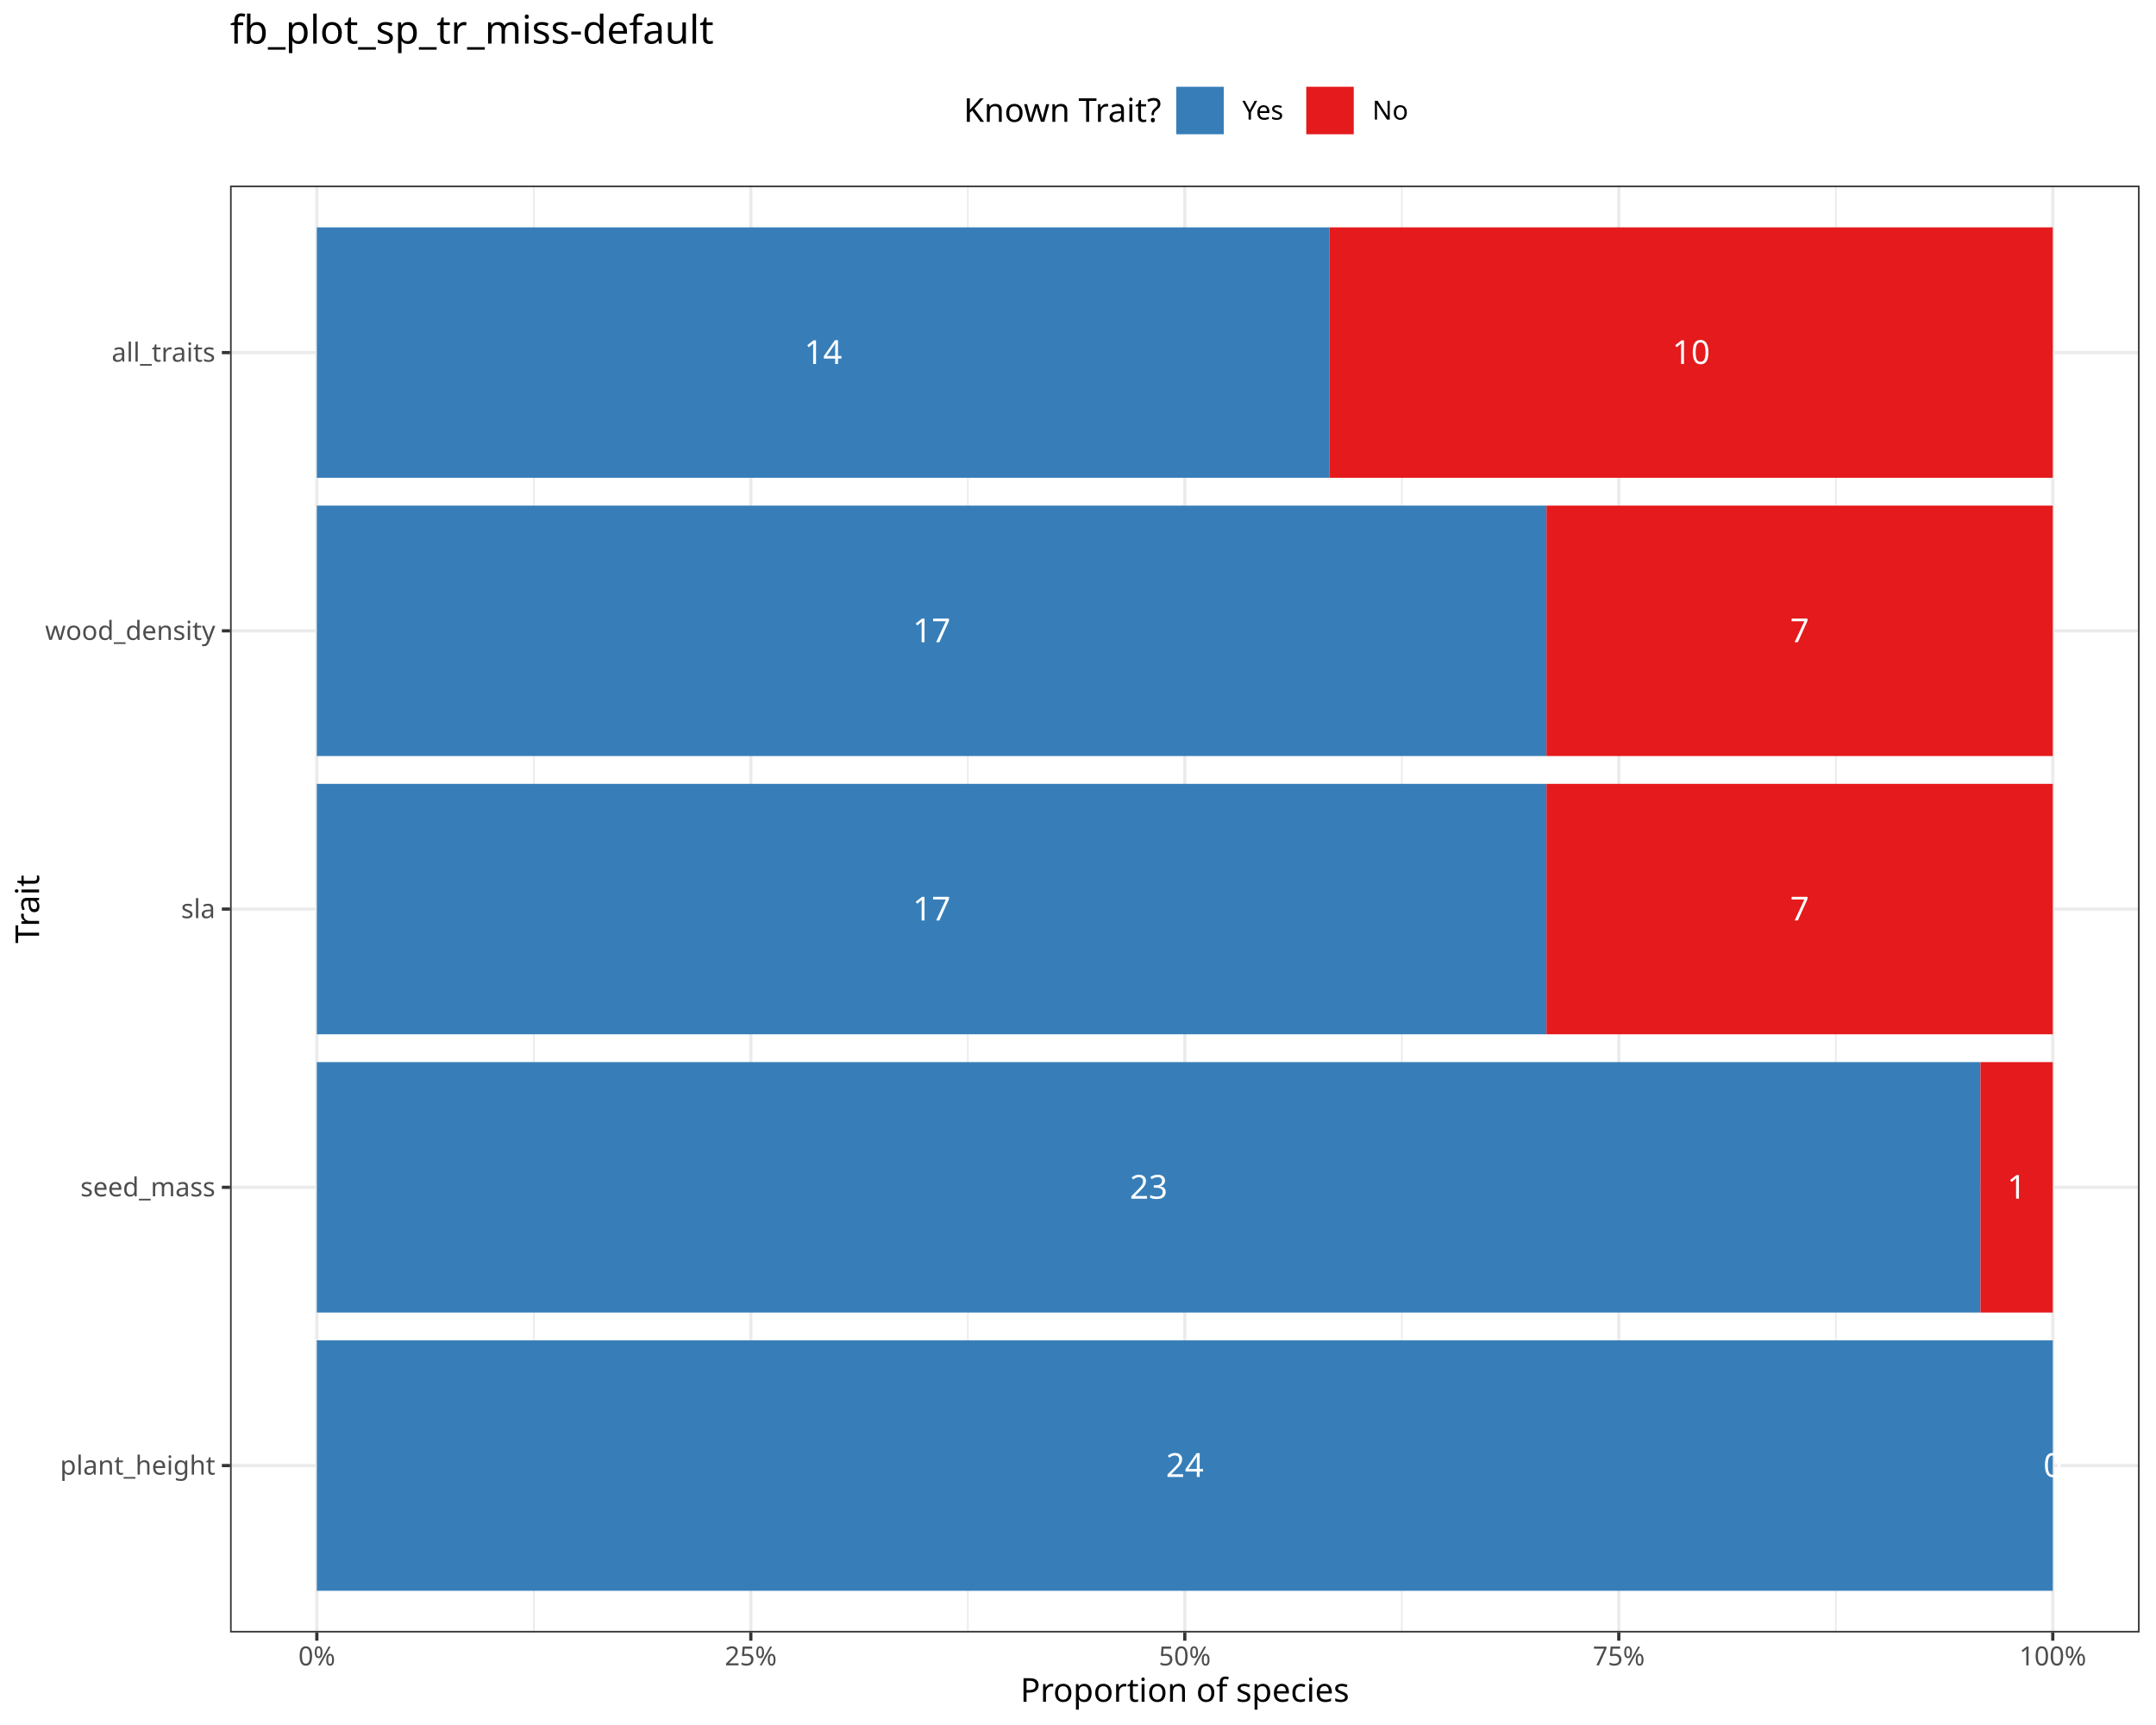
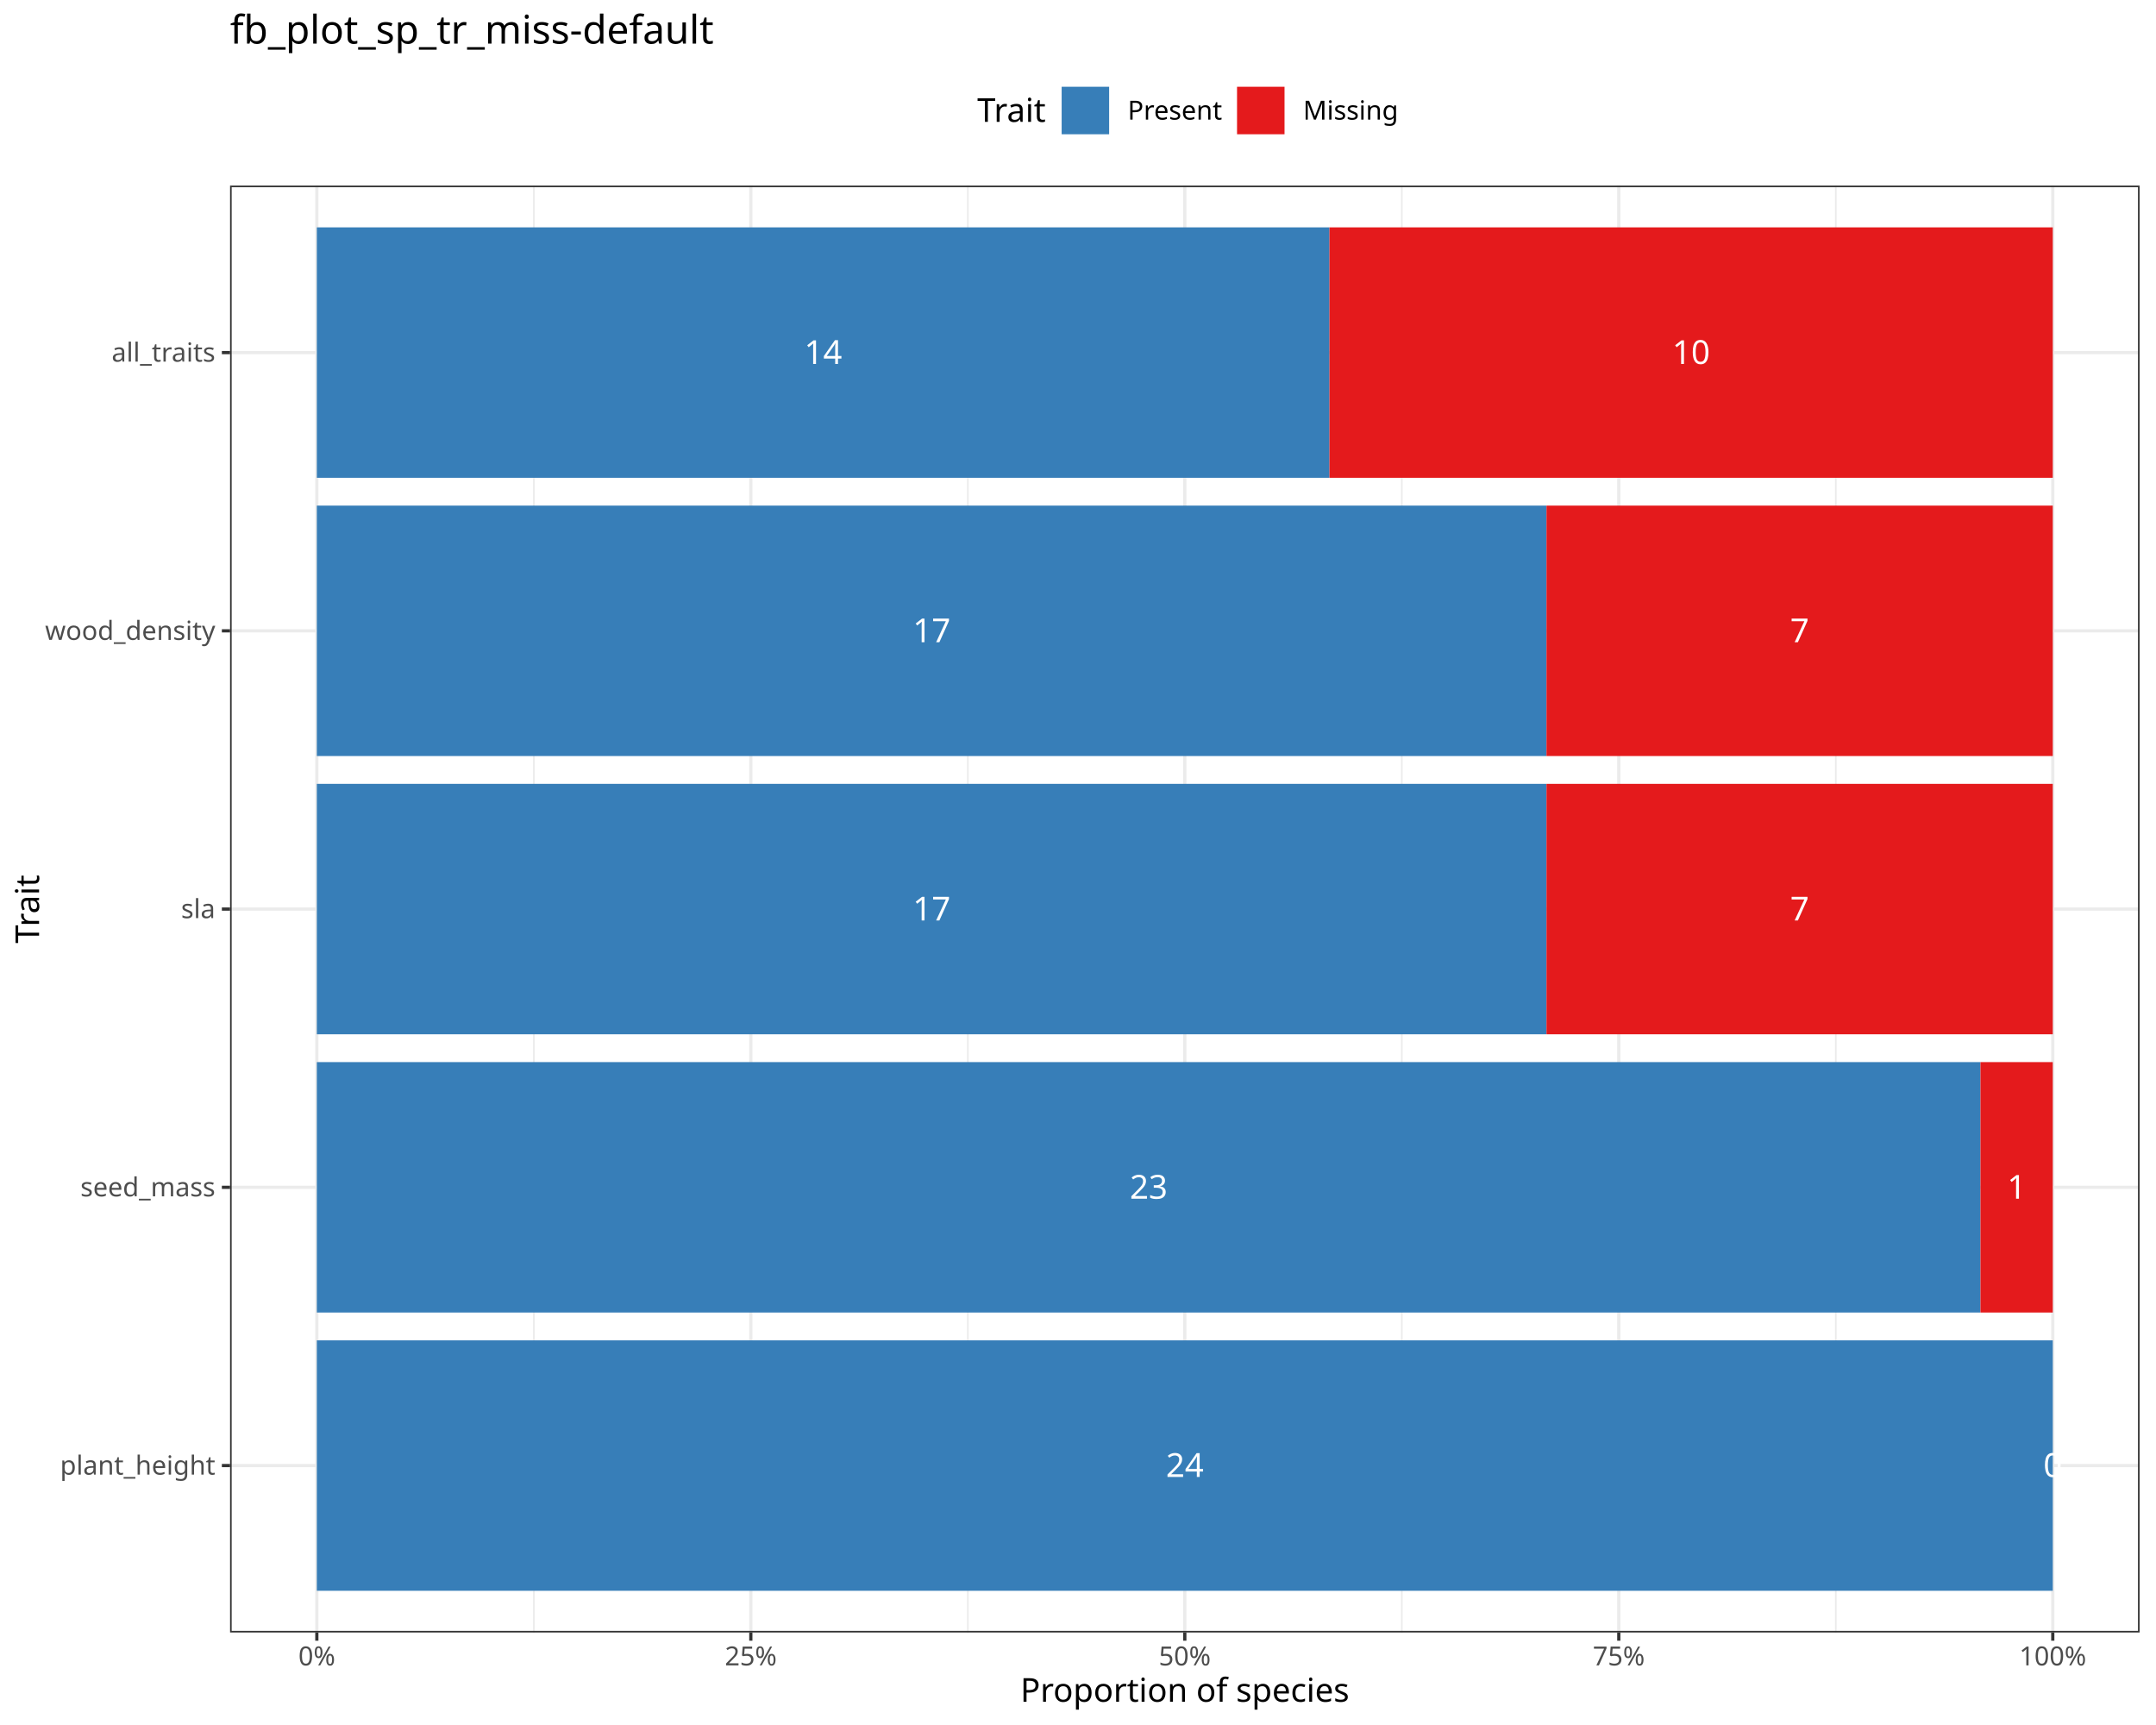
<svg xmlns="http://www.w3.org/2000/svg" class="svglite" data-engine-version="2.0" width="720.00pt" height="576.00pt" viewBox="0 0 720.00 576.00">
  <defs>
    <style type="text/css">
    .svglite line, .svglite polyline, .svglite polygon, .svglite path, .svglite rect, .svglite circle {
      fill: none;
      stroke: #000000;
      stroke-linecap: round;
      stroke-linejoin: round;
      stroke-miterlimit: 10.00;
    }
  </style>
  </defs>
  <rect width="100%" height="100%" style="stroke: none; fill: #FFFFFF;" />
  <defs>
    <clipPath id="cpMC4wMHw3MjAuMDB8MC4wMHw1NzYuMDA=">
      <rect x="0.00" y="0.00" width="720.00" height="576.00" />
    </clipPath>
  </defs>
  <g clip-path="url(#cpMC4wMHw3MjAuMDB8MC4wMHw1NzYuMDA=)">
    <rect x="0.00" y="0.00" width="720.00" height="576.00" style="stroke-width: 1.07; stroke: #FFFFFF; fill: #FFFFFF;" />
  </g>
  <defs>
    <clipPath id="cpNzYuODN8NzE0LjUyfDYxLjk4fDU0NS4xMQ==">
      <rect x="76.83" y="61.98" width="637.69" height="483.13" />
    </clipPath>
  </defs>
  <g clip-path="url(#cpNzYuODN8NzE0LjUyfDYxLjk4fDU0NS4xMQ==)">
    <rect x="76.83" y="61.98" width="637.69" height="483.13" style="stroke-width: 1.07; stroke: none; fill: #FFFFFF;" />
    <polyline points="178.28,545.11 178.28,61.98 " style="stroke-width: 0.53; stroke: #EBEBEB; stroke-linecap: butt;" />
    <polyline points="323.21,545.11 323.21,61.98 " style="stroke-width: 0.53; stroke: #EBEBEB; stroke-linecap: butt;" />
    <polyline points="468.14,545.11 468.14,61.98 " style="stroke-width: 0.53; stroke: #EBEBEB; stroke-linecap: butt;" />
    <polyline points="613.07,545.11 613.07,61.98 " style="stroke-width: 0.53; stroke: #EBEBEB; stroke-linecap: butt;" />
    <polyline points="76.83,489.37 714.52,489.37 " style="stroke-width: 1.07; stroke: #EBEBEB; stroke-linecap: butt;" />
    <polyline points="76.83,396.46 714.52,396.46 " style="stroke-width: 1.07; stroke: #EBEBEB; stroke-linecap: butt;" />
    <polyline points="76.83,303.55 714.52,303.55 " style="stroke-width: 1.07; stroke: #EBEBEB; stroke-linecap: butt;" />
    <polyline points="76.83,210.64 714.52,210.64 " style="stroke-width: 1.07; stroke: #EBEBEB; stroke-linecap: butt;" />
    <polyline points="76.83,117.73 714.52,117.73 " style="stroke-width: 1.07; stroke: #EBEBEB; stroke-linecap: butt;" />
    <polyline points="105.81,545.11 105.81,61.98 " style="stroke-width: 1.07; stroke: #EBEBEB; stroke-linecap: butt;" />
    <polyline points="250.74,545.11 250.74,61.98 " style="stroke-width: 1.07; stroke: #EBEBEB; stroke-linecap: butt;" />
    <polyline points="395.67,545.11 395.67,61.98 " style="stroke-width: 1.07; stroke: #EBEBEB; stroke-linecap: butt;" />
    <polyline points="540.60,545.11 540.60,61.98 " style="stroke-width: 1.07; stroke: #EBEBEB; stroke-linecap: butt;" />
    <polyline points="685.53,545.11 685.53,61.98 " style="stroke-width: 1.07; stroke: #EBEBEB; stroke-linecap: butt;" />
    <rect x="105.81" y="447.56" width="579.72" height="83.62" style="stroke-width: 1.07; stroke: none; stroke-linecap: butt; stroke-linejoin: miter; fill: #377EB8;" />
    <rect x="685.53" y="447.56" width="0.00" height="83.62" style="stroke-width: 1.07; stroke: none; stroke-linecap: butt; stroke-linejoin: miter; fill: #E41A1C;" />
    <rect x="105.81" y="354.65" width="555.56" height="83.62" style="stroke-width: 1.07; stroke: none; stroke-linecap: butt; stroke-linejoin: miter; fill: #377EB8;" />
    <rect x="661.38" y="354.65" width="24.15" height="83.62" style="stroke-width: 1.07; stroke: none; stroke-linecap: butt; stroke-linejoin: miter; fill: #E41A1C;" />
    <rect x="105.81" y="261.74" width="410.63" height="83.62" style="stroke-width: 1.07; stroke: none; stroke-linecap: butt; stroke-linejoin: miter; fill: #377EB8;" />
    <rect x="516.45" y="261.74" width="169.08" height="83.62" style="stroke-width: 1.07; stroke: none; stroke-linecap: butt; stroke-linejoin: miter; fill: #E41A1C;" />
    <rect x="105.81" y="168.83" width="410.63" height="83.62" style="stroke-width: 1.07; stroke: none; stroke-linecap: butt; stroke-linejoin: miter; fill: #377EB8;" />
    <rect x="516.45" y="168.83" width="169.08" height="83.62" style="stroke-width: 1.07; stroke: none; stroke-linecap: butt; stroke-linejoin: miter; fill: #E41A1C;" />
    <rect x="105.81" y="75.92" width="338.17" height="83.62" style="stroke-width: 1.07; stroke: none; stroke-linecap: butt; stroke-linejoin: miter; fill: #377EB8;" />
    <rect x="443.98" y="75.92" width="241.55" height="83.62" style="stroke-width: 1.07; stroke: none; stroke-linecap: butt; stroke-linejoin: miter; fill: #E41A1C;" />
    <text x="395.67" y="493.17" text-anchor="middle" style="font-size: 11.04px; fill: #FFFFFF; font-family: sans;" textLength="12.28px" lengthAdjust="spacingAndGlyphs">24</text>
    <text x="685.53" y="493.17" text-anchor="middle" style="font-size: 11.04px; fill: #FFFFFF; font-family: sans;" textLength="6.14px" lengthAdjust="spacingAndGlyphs">0</text>
    <text x="383.60" y="400.26" text-anchor="middle" style="font-size: 11.04px; fill: #FFFFFF; font-family: sans;" textLength="12.28px" lengthAdjust="spacingAndGlyphs">23</text>
    <text x="673.46" y="400.26" text-anchor="middle" style="font-size: 11.04px; fill: #FFFFFF; font-family: sans;" textLength="6.14px" lengthAdjust="spacingAndGlyphs">1</text>
    <text x="311.13" y="307.35" text-anchor="middle" style="font-size: 11.04px; fill: #FFFFFF; font-family: sans;" textLength="12.28px" lengthAdjust="spacingAndGlyphs">17</text>
    <text x="600.99" y="307.35" text-anchor="middle" style="font-size: 11.04px; fill: #FFFFFF; font-family: sans;" textLength="6.14px" lengthAdjust="spacingAndGlyphs">7</text>
    <text x="311.13" y="214.44" text-anchor="middle" style="font-size: 11.04px; fill: #FFFFFF; font-family: sans;" textLength="12.28px" lengthAdjust="spacingAndGlyphs">17</text>
    <text x="600.99" y="214.44" text-anchor="middle" style="font-size: 11.04px; fill: #FFFFFF; font-family: sans;" textLength="6.14px" lengthAdjust="spacingAndGlyphs">7</text>
    <text x="274.90" y="121.53" text-anchor="middle" style="font-size: 11.04px; fill: #FFFFFF; font-family: sans;" textLength="12.28px" lengthAdjust="spacingAndGlyphs">14</text>
    <text x="564.76" y="121.53" text-anchor="middle" style="font-size: 11.04px; fill: #FFFFFF; font-family: sans;" textLength="12.28px" lengthAdjust="spacingAndGlyphs">10</text>
    <rect x="76.83" y="61.98" width="637.69" height="483.13" style="stroke-width: 1.07; stroke: #333333;" />
  </g>
  <g clip-path="url(#cpMC4wMHw3MjAuMDB8MC4wMHw1NzYuMDA=)">
    <text x="71.90" y="492.39" text-anchor="end" style="font-size: 8.80px; fill: #4D4D4D; font-family: sans;" textLength="47.95px" lengthAdjust="spacingAndGlyphs">plant_height</text>
    <text x="71.90" y="399.48" text-anchor="end" style="font-size: 8.80px; fill: #4D4D4D; font-family: sans;" textLength="45.02px" lengthAdjust="spacingAndGlyphs">seed_mass</text>
    <text x="71.90" y="306.57" text-anchor="end" style="font-size: 8.80px; fill: #4D4D4D; font-family: sans;" textLength="11.25px" lengthAdjust="spacingAndGlyphs">sla</text>
    <text x="71.90" y="213.67" text-anchor="end" style="font-size: 8.80px; fill: #4D4D4D; font-family: sans;" textLength="53.82px" lengthAdjust="spacingAndGlyphs">wood_density</text>
    <text x="71.90" y="120.76" text-anchor="end" style="font-size: 8.80px; fill: #4D4D4D; font-family: sans;" textLength="32.77px" lengthAdjust="spacingAndGlyphs">all_traits</text>
    <polyline points="74.09,489.37 76.83,489.37 " style="stroke-width: 1.07; stroke: #333333; stroke-linecap: butt;" />
    <polyline points="74.09,396.46 76.83,396.46 " style="stroke-width: 1.07; stroke: #333333; stroke-linecap: butt;" />
    <polyline points="74.09,303.55 76.83,303.55 " style="stroke-width: 1.07; stroke: #333333; stroke-linecap: butt;" />
    <polyline points="74.09,210.64 76.83,210.64 " style="stroke-width: 1.07; stroke: #333333; stroke-linecap: butt;" />
    <polyline points="74.09,117.73 76.83,117.73 " style="stroke-width: 1.07; stroke: #333333; stroke-linecap: butt;" />
    <polyline points="105.81,547.85 105.81,545.11 " style="stroke-width: 1.07; stroke: #333333; stroke-linecap: butt;" />
    <polyline points="250.74,547.85 250.74,545.11 " style="stroke-width: 1.07; stroke: #333333; stroke-linecap: butt;" />
    <polyline points="395.67,547.85 395.67,545.11 " style="stroke-width: 1.07; stroke: #333333; stroke-linecap: butt;" />
    <polyline points="540.60,547.85 540.60,545.11 " style="stroke-width: 1.07; stroke: #333333; stroke-linecap: butt;" />
    <polyline points="685.53,547.85 685.53,545.11 " style="stroke-width: 1.07; stroke: #333333; stroke-linecap: butt;" />
    <text x="105.81" y="556.10" text-anchor="middle" style="font-size: 8.80px; fill: #4D4D4D; font-family: sans;" textLength="12.72px" lengthAdjust="spacingAndGlyphs">0%</text>
    <text x="250.74" y="556.10" text-anchor="middle" style="font-size: 8.80px; fill: #4D4D4D; font-family: sans;" textLength="17.61px" lengthAdjust="spacingAndGlyphs">25%</text>
    <text x="395.67" y="556.10" text-anchor="middle" style="font-size: 8.80px; fill: #4D4D4D; font-family: sans;" textLength="17.61px" lengthAdjust="spacingAndGlyphs">50%</text>
    <text x="540.60" y="556.10" text-anchor="middle" style="font-size: 8.80px; fill: #4D4D4D; font-family: sans;" textLength="17.61px" lengthAdjust="spacingAndGlyphs">75%</text>
    <text x="685.53" y="556.10" text-anchor="middle" style="font-size: 8.80px; fill: #4D4D4D; font-family: sans;" textLength="22.51px" lengthAdjust="spacingAndGlyphs">100%</text>
    <text x="395.67" y="568.24" text-anchor="middle" style="font-size: 11.00px; font-family: sans;" textLength="103.35px" lengthAdjust="spacingAndGlyphs">Proportion of species</text>
    <text transform="translate(13.05,303.55) rotate(-90)" text-anchor="middle" style="font-size: 11.00px; font-family: sans;" textLength="22.00px" lengthAdjust="spacingAndGlyphs">Trait</text>
-     <rect x="316.34" y="22.78" width="158.67" height="28.24" style="stroke-width: 1.07; stroke: none; fill: #FFFFFF;" />
-     <text x="321.82" y="40.69" style="font-size: 11.00px; font-family: sans;" textLength="64.81px" lengthAdjust="spacingAndGlyphs">Known Trait?</text>
-     <rect x="392.11" y="28.26" width="17.28" height="17.28" style="stroke-width: 1.07; stroke: none; fill: #FFFFFF;" />
-     <rect x="392.82" y="28.97" width="15.86" height="15.86" style="stroke-width: 1.07; stroke: none; stroke-linecap: butt; stroke-linejoin: miter; fill: #377EB8;" />
-     <rect x="435.52" y="28.26" width="17.28" height="17.28" style="stroke-width: 1.07; stroke: none; fill: #FFFFFF;" />
-     <rect x="436.23" y="28.97" width="15.86" height="15.86" style="stroke-width: 1.07; stroke: none; stroke-linecap: butt; stroke-linejoin: miter; fill: #E41A1C;" />
-     <text x="414.87" y="39.93" style="font-size: 8.80px; font-family: sans;" textLength="15.17px" lengthAdjust="spacingAndGlyphs">Yes</text>
-     <text x="458.28" y="39.93" style="font-size: 8.80px; font-family: sans;" textLength="11.25px" lengthAdjust="spacingAndGlyphs">No</text>
+     <rect x="320.87" y="22.78" width="149.61" height="28.24" style="stroke-width: 1.07; stroke: none; fill: #FFFFFF;" />
+     <text x="326.35" y="40.69" style="font-size: 11.00px; font-family: sans;" textLength="22.00px" lengthAdjust="spacingAndGlyphs">Trait</text>
+     <rect x="353.83" y="28.26" width="17.28" height="17.28" style="stroke-width: 1.07; stroke: none; fill: #FFFFFF;" />
+     <rect x="354.54" y="28.97" width="15.86" height="15.86" style="stroke-width: 1.07; stroke: none; stroke-linecap: butt; stroke-linejoin: miter; fill: #377EB8;" />
+     <rect x="412.40" y="28.26" width="17.28" height="17.28" style="stroke-width: 1.07; stroke: none; fill: #FFFFFF;" />
+     <rect x="413.11" y="28.97" width="15.86" height="15.86" style="stroke-width: 1.07; stroke: none; stroke-linecap: butt; stroke-linejoin: miter; fill: #E41A1C;" />
+     <text x="376.59" y="39.93" style="font-size: 8.80px; font-family: sans;" textLength="30.33px" lengthAdjust="spacingAndGlyphs">Present</text>
+     <text x="435.16" y="39.93" style="font-size: 8.80px; font-family: sans;" textLength="29.84px" lengthAdjust="spacingAndGlyphs">Missing</text>
    <text x="76.83" y="14.56" style="font-size: 13.20px; font-family: sans;" textLength="154.84px" lengthAdjust="spacingAndGlyphs">fb_plot_sp_tr_miss-default</text>
  </g>
</svg>
